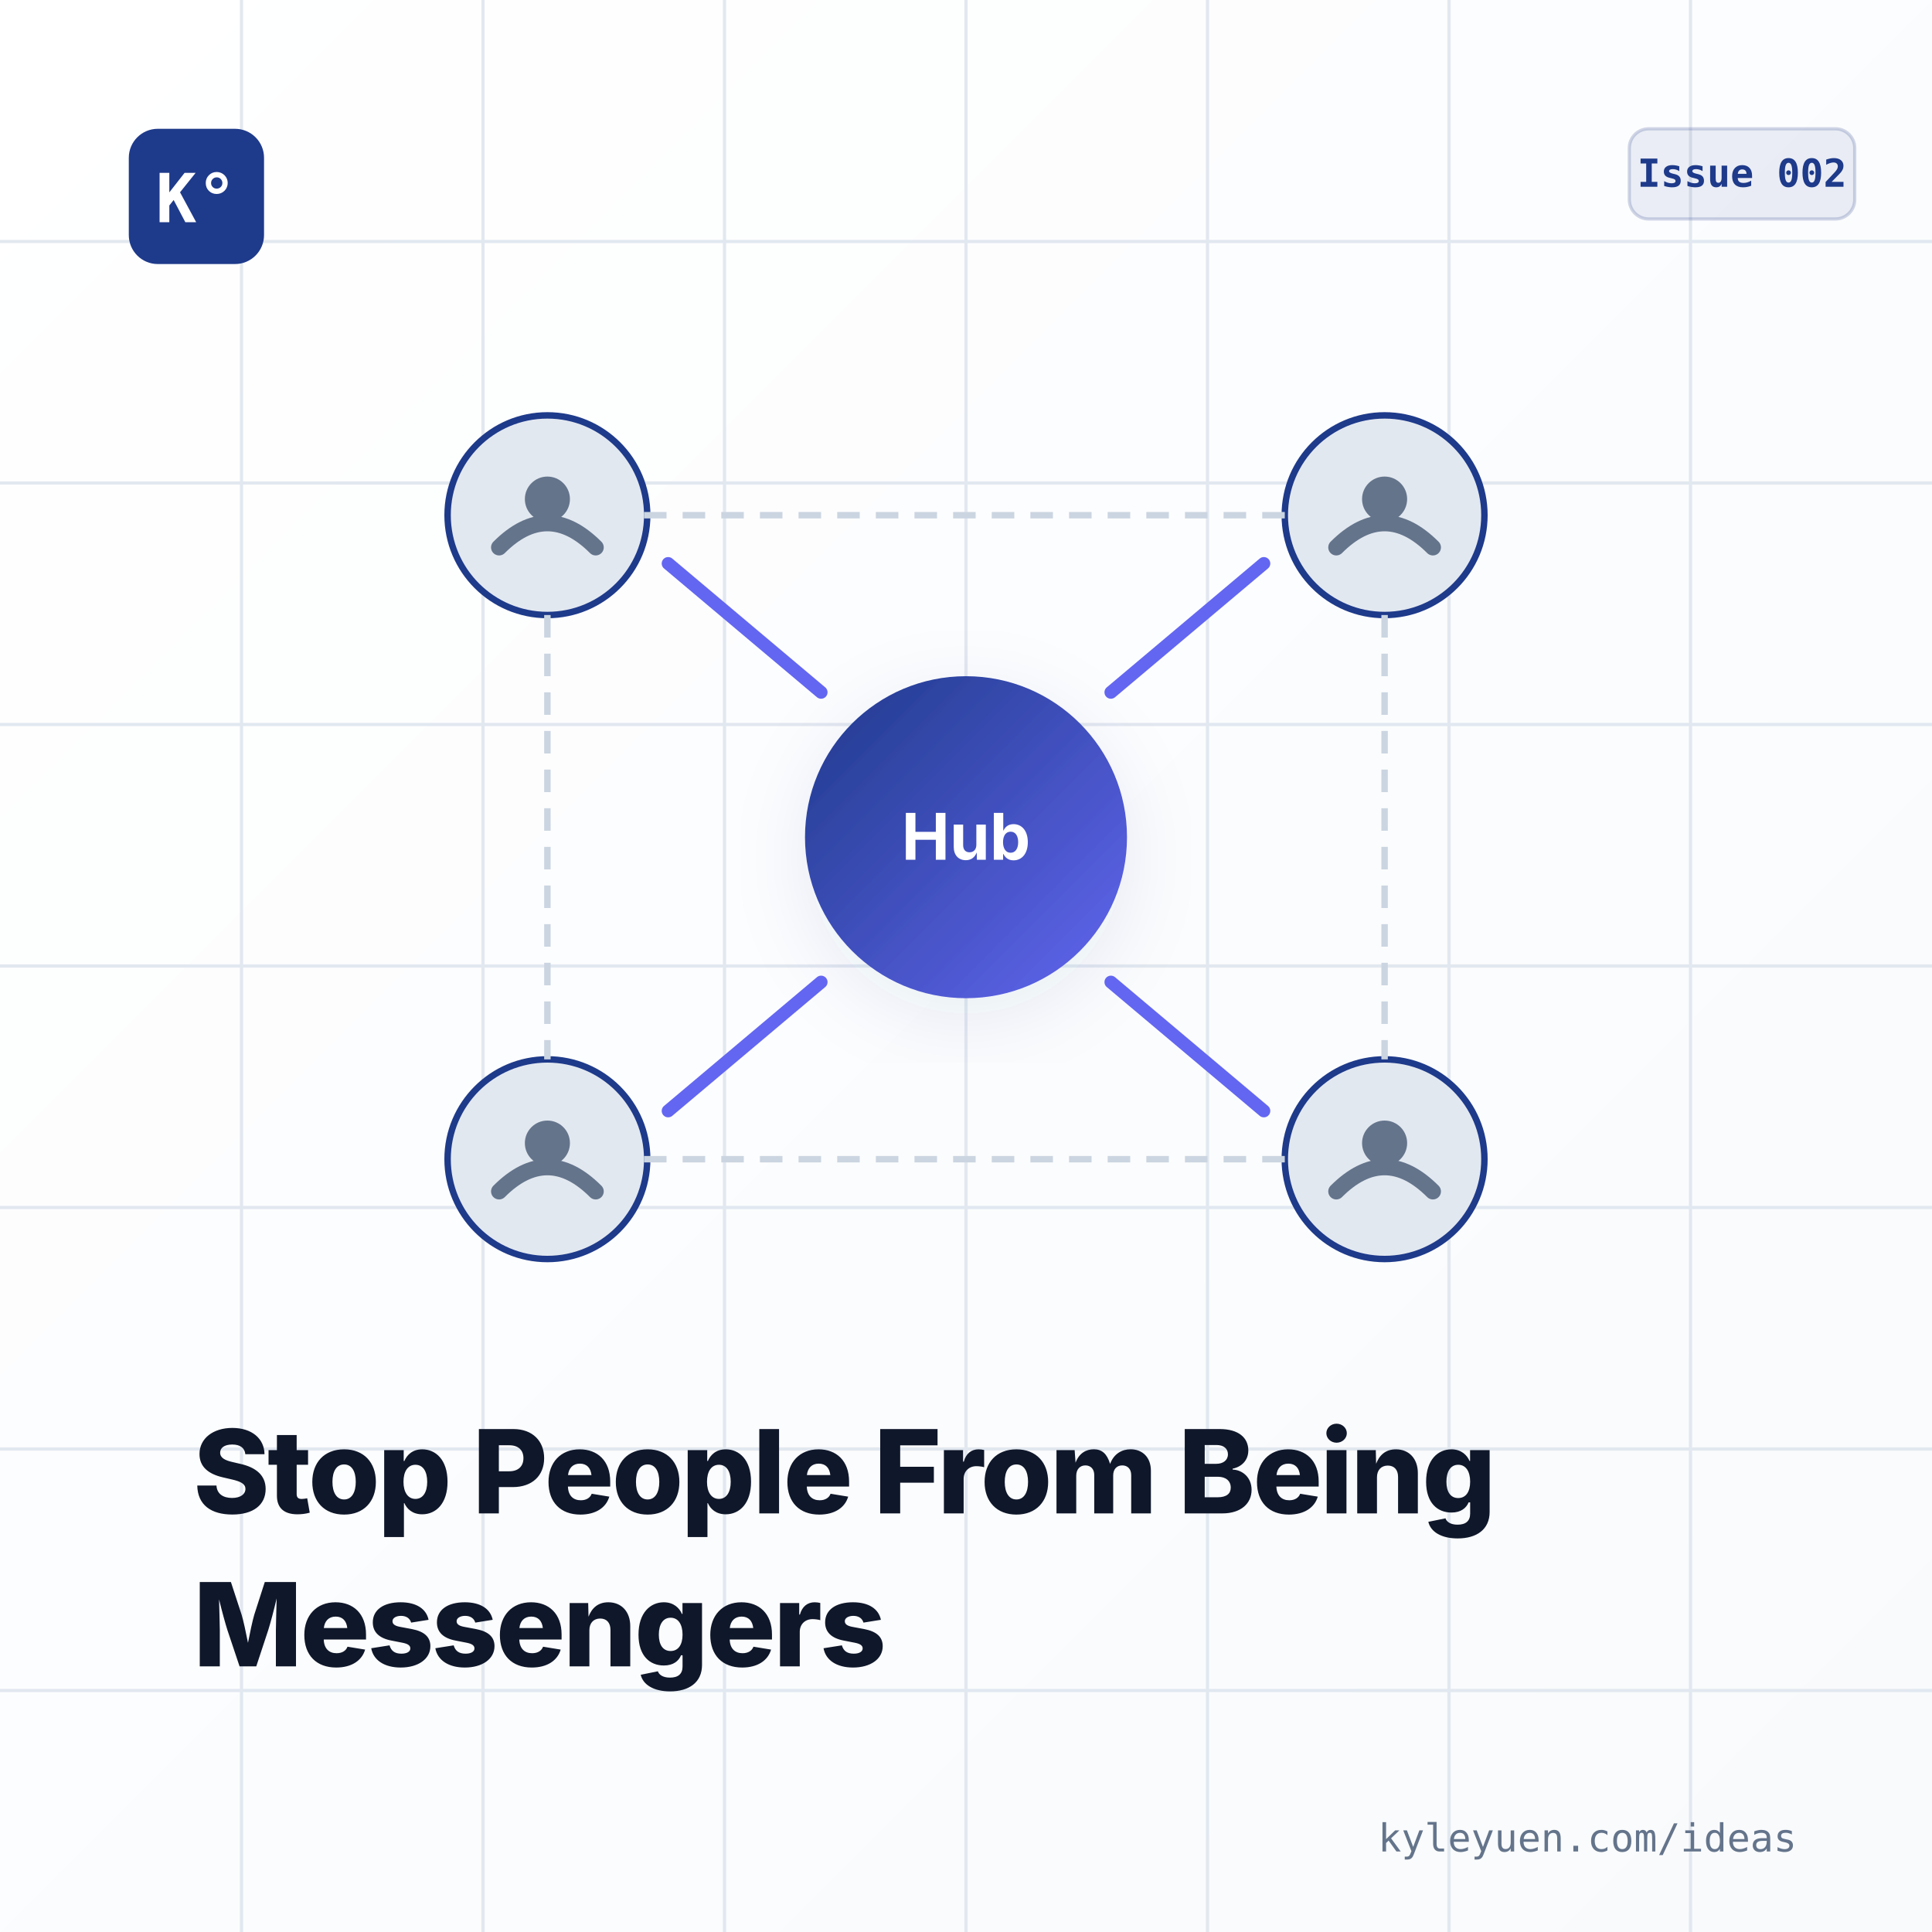
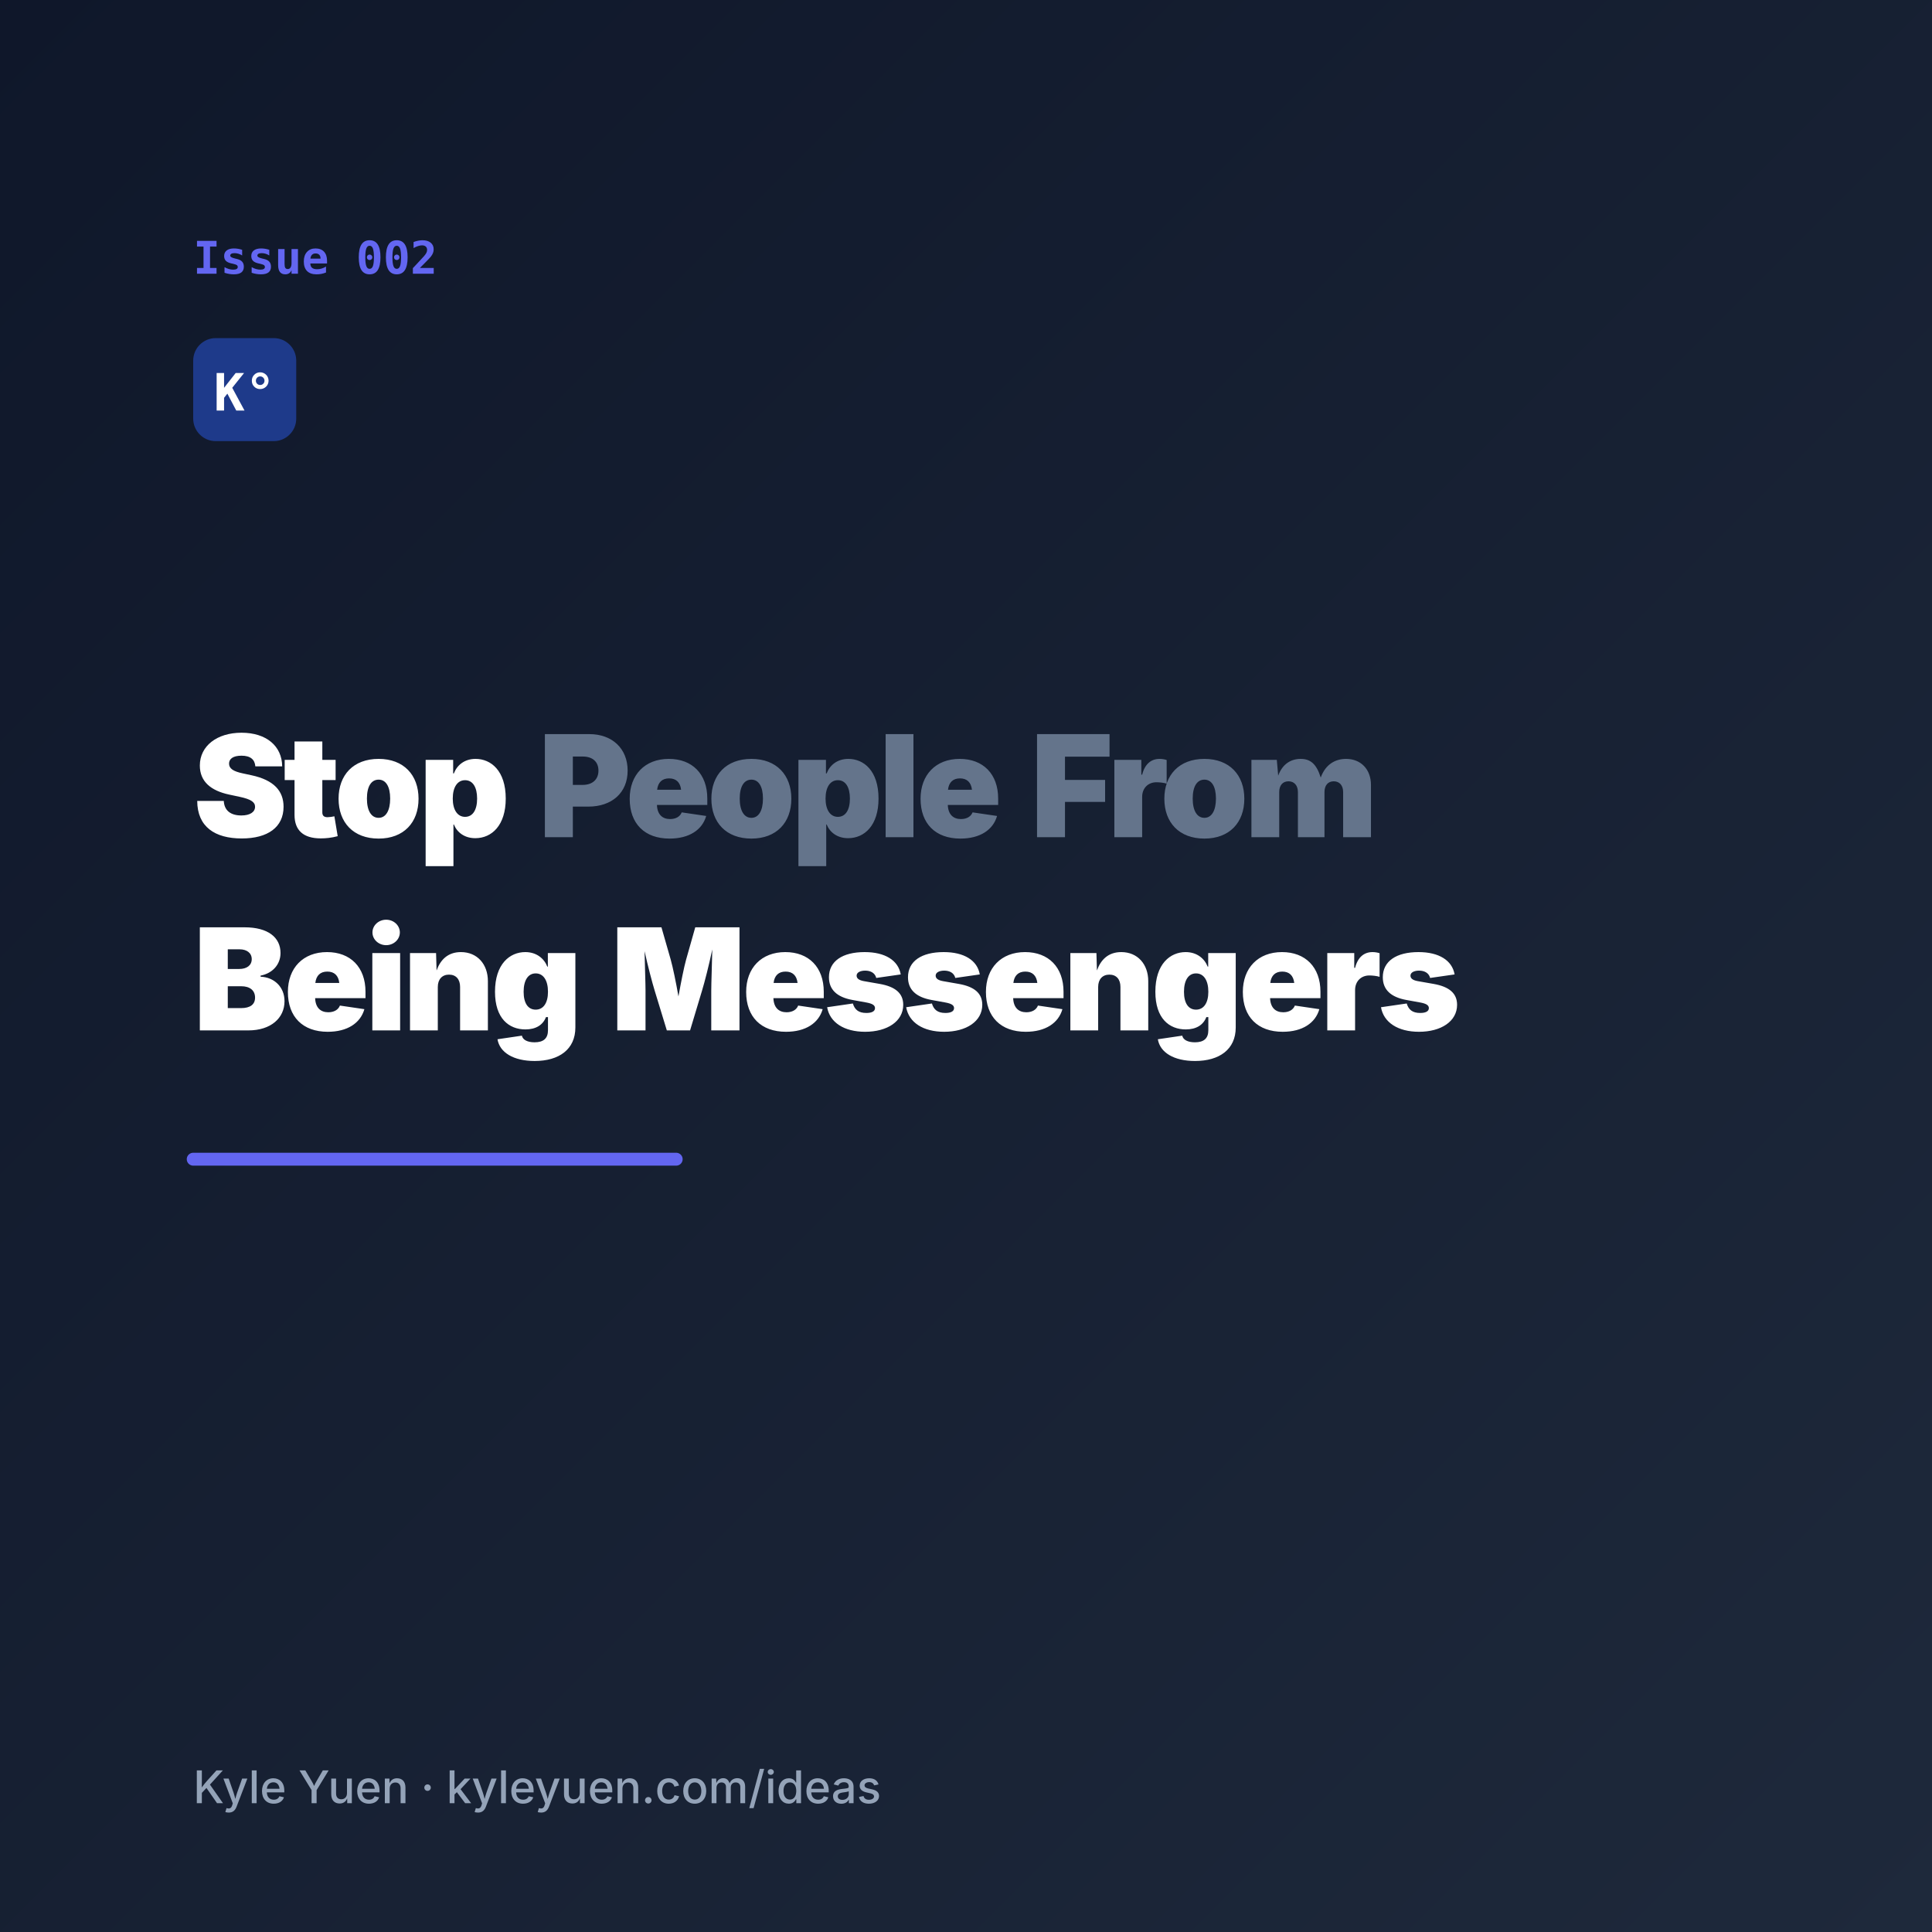
<svg xmlns="http://www.w3.org/2000/svg" viewBox="0 0 1200 1200">
  <defs>
-     <linearGradient id="bg" x1="0" y1="0" x2="1" y2="1">
-       <stop offset="0%" stop-color="#ffffff" />
-       <stop offset="100%" stop-color="#f8fafc" />
+     <linearGradient id="bgGrad" x1="0" y1="0" x2="1" y2="1">
+       <stop offset="0%" stop-color="#0f172a" />
+       <stop offset="100%" stop-color="#1e293b" />
    </linearGradient>
-     <linearGradient id="brandGradient" x1="0" y1="0" x2="1" y2="1">
-       <stop offset="0%" stop-color="#1e3a8a" />
-       <stop offset="100%" stop-color="#6366f1" />
-     </linearGradient>
-     <filter id="softShadow" x="-20%" y="-20%" width="140%" height="140%">
-       <feDropShadow dx="0" dy="12" stdDeviation="24" flood-color="#1e3a8a" flood-opacity="0.08" />
-     </filter>
  </defs>
-   <rect width="1200" height="1200" fill="url(#bg)" />
-   <g stroke="#e2e8f0" stroke-width="2">
-     <line x1="150" y1="0" x2="150" y2="1200" />
-     <line x1="300" y1="0" x2="300" y2="1200" />
-     <line x1="450" y1="0" x2="450" y2="1200" />
-     <line x1="600" y1="0" x2="600" y2="1200" />
-     <line x1="750" y1="0" x2="750" y2="1200" />
-     <line x1="900" y1="0" x2="900" y2="1200" />
-     <line x1="1050" y1="0" x2="1050" y2="1200" />
-     <line x1="0" y1="150" x2="1200" y2="150" />
-     <line x1="0" y1="300" x2="1200" y2="300" />
-     <line x1="0" y1="450" x2="1200" y2="450" />
-     <line x1="0" y1="600" x2="1200" y2="600" />
-     <line x1="0" y1="750" x2="1200" y2="750" />
-     <line x1="0" y1="900" x2="1200" y2="900" />
-     <line x1="0" y1="1050" x2="1200" y2="1050" />
+   <rect width="1200" height="1200" fill="url(#bgGrad)" />
+   <text x="120" y="170" font-family="JetBrains Mono, monospace" font-size="28" font-weight="600" fill="#6366f1">Issue 002</text>
+   <g transform="translate(120, 210)">
+     <rect x="0" y="0" width="64" height="64" rx="14" fill="#1e3a8a" />
+     <text x="32" y="45" text-anchor="middle" font-family="JetBrains Mono, monospace" font-size="32" font-weight="700" fill="white">K°</text>
  </g>
-   <g transform="translate(600, 520)">
-     <circle cx="0" cy="0" r="100" fill="url(#brandGradient)" filter="url(#softShadow)" />
-     <text x="0" y="14" text-anchor="middle" font-family="Inter, sans-serif" font-size="40" font-weight="700" fill="white">Hub</text>
-     <circle cx="-260" cy="-200" r="62" fill="#e2e8f0" stroke="#1e3a8a" stroke-width="4" />
-     <circle cx="260" cy="-200" r="62" fill="#e2e8f0" stroke="#1e3a8a" stroke-width="4" />
-     <circle cx="-260" cy="200" r="62" fill="#e2e8f0" stroke="#1e3a8a" stroke-width="4" />
-     <circle cx="260" cy="200" r="62" fill="#e2e8f0" stroke="#1e3a8a" stroke-width="4" />
-     <g fill="#64748b">
-       <circle cx="-260" cy="-210" r="14" />
-       <path d="M-290 -180 Q-260 -210 -230 -180" stroke="#64748b" stroke-width="10" stroke-linecap="round" fill="none" />
-       <circle cx="260" cy="-210" r="14" />
-       <path d="M230 -180 Q260 -210 290 -180" stroke="#64748b" stroke-width="10" stroke-linecap="round" fill="none" />
-       <circle cx="-260" cy="190" r="14" />
-       <path d="M-290 220 Q-260 190 -230 220" stroke="#64748b" stroke-width="10" stroke-linecap="round" fill="none" />
-       <circle cx="260" cy="190" r="14" />
-       <path d="M230 220 Q260 190 290 220" stroke="#64748b" stroke-width="10" stroke-linecap="round" fill="none" />
-     </g>
-     <g stroke="#cbd5e1" stroke-width="4" stroke-dasharray="14 10">
-       <line x1="-200" y1="-200" x2="200" y2="-200" />
-       <line x1="-200" y1="200" x2="200" y2="200" />
-       <line x1="-260" y1="-138" x2="-260" y2="138" />
-       <line x1="260" y1="-138" x2="260" y2="138" />
-     </g>
-     <g stroke="#6366f1" stroke-width="8" stroke-linecap="round">
-       <line x1="-185" y1="-170" x2="-90" y2="-90" />
-       <line x1="185" y1="-170" x2="90" y2="-90" />
-       <line x1="-185" y1="170" x2="-90" y2="90" />
-       <line x1="185" y1="170" x2="90" y2="90" />
-     </g>
-   </g>
-   <g transform="translate(80, 80)">
-     <rect x="0" y="0" width="84" height="84" rx="18" fill="#1e3a8a" />
-     <text x="42" y="58" text-anchor="middle" font-family="JetBrains Mono, monospace" font-size="42" font-weight="700" fill="white">K°</text>
-   </g>
-   <g transform="translate(1012, 80)">
-     <rect x="0" y="0" width="140" height="56" rx="12" fill="#1e3a8a" fill-opacity="0.08" stroke="#1e3a8a" stroke-width="2" stroke-opacity="0.2" />
-     <text x="70" y="36" text-anchor="middle" font-family="JetBrains Mono, monospace" font-size="24" font-weight="600" fill="#1e3a8a">Issue 002</text>
-   </g>
-   <g transform="translate(120, 940)">
-     <text x="0" y="0" font-family="Inter, system-ui, sans-serif" font-size="72" font-weight="800" fill="#0f172a" letter-spacing="-0.02em">Stop People From Being</text>
-     <text x="0" y="95" font-family="Inter, system-ui, sans-serif" font-size="72" font-weight="800" fill="#0f172a" letter-spacing="-0.02em">Messengers</text>
-     <text x="0" y="190" font-family="Inter, system-ui, sans-serif" font-size="72" font-weight="800" fill="#0f172a" letter-spacing="-0.02em" />
-   </g>
-   <text x="1116" y="1150" text-anchor="end" font-family="JetBrains Mono, monospace" font-size="24" font-weight="500" fill="#64748b">kyleyuen.com/ideas</text>
+   <text x="120" y="520" font-family="Inter, sans-serif" font-size="88" font-weight="900" letter-spacing="-0.03em">
+     <tspan fill="white">Stop</tspan>
+     <tspan fill="#64748b"> People</tspan>
+     <tspan fill="#64748b"> From</tspan>
+   </text>
+   <text x="120" y="640" font-family="Inter, sans-serif" font-size="88" font-weight="900" letter-spacing="-0.03em">
+     <tspan fill="white">Being</tspan>
+     <tspan fill="white"> Messengers</tspan>
+   </text>
+   <line x1="120" y1="720" x2="420" y2="720" stroke="#6366f1" stroke-width="8" stroke-linecap="round" />
+   <text x="120" y="1120" font-family="Inter, sans-serif" font-size="28" font-weight="500" fill="#94a3b8">Kyle Yuen · kyleyuen.com/ideas</text>
</svg>
